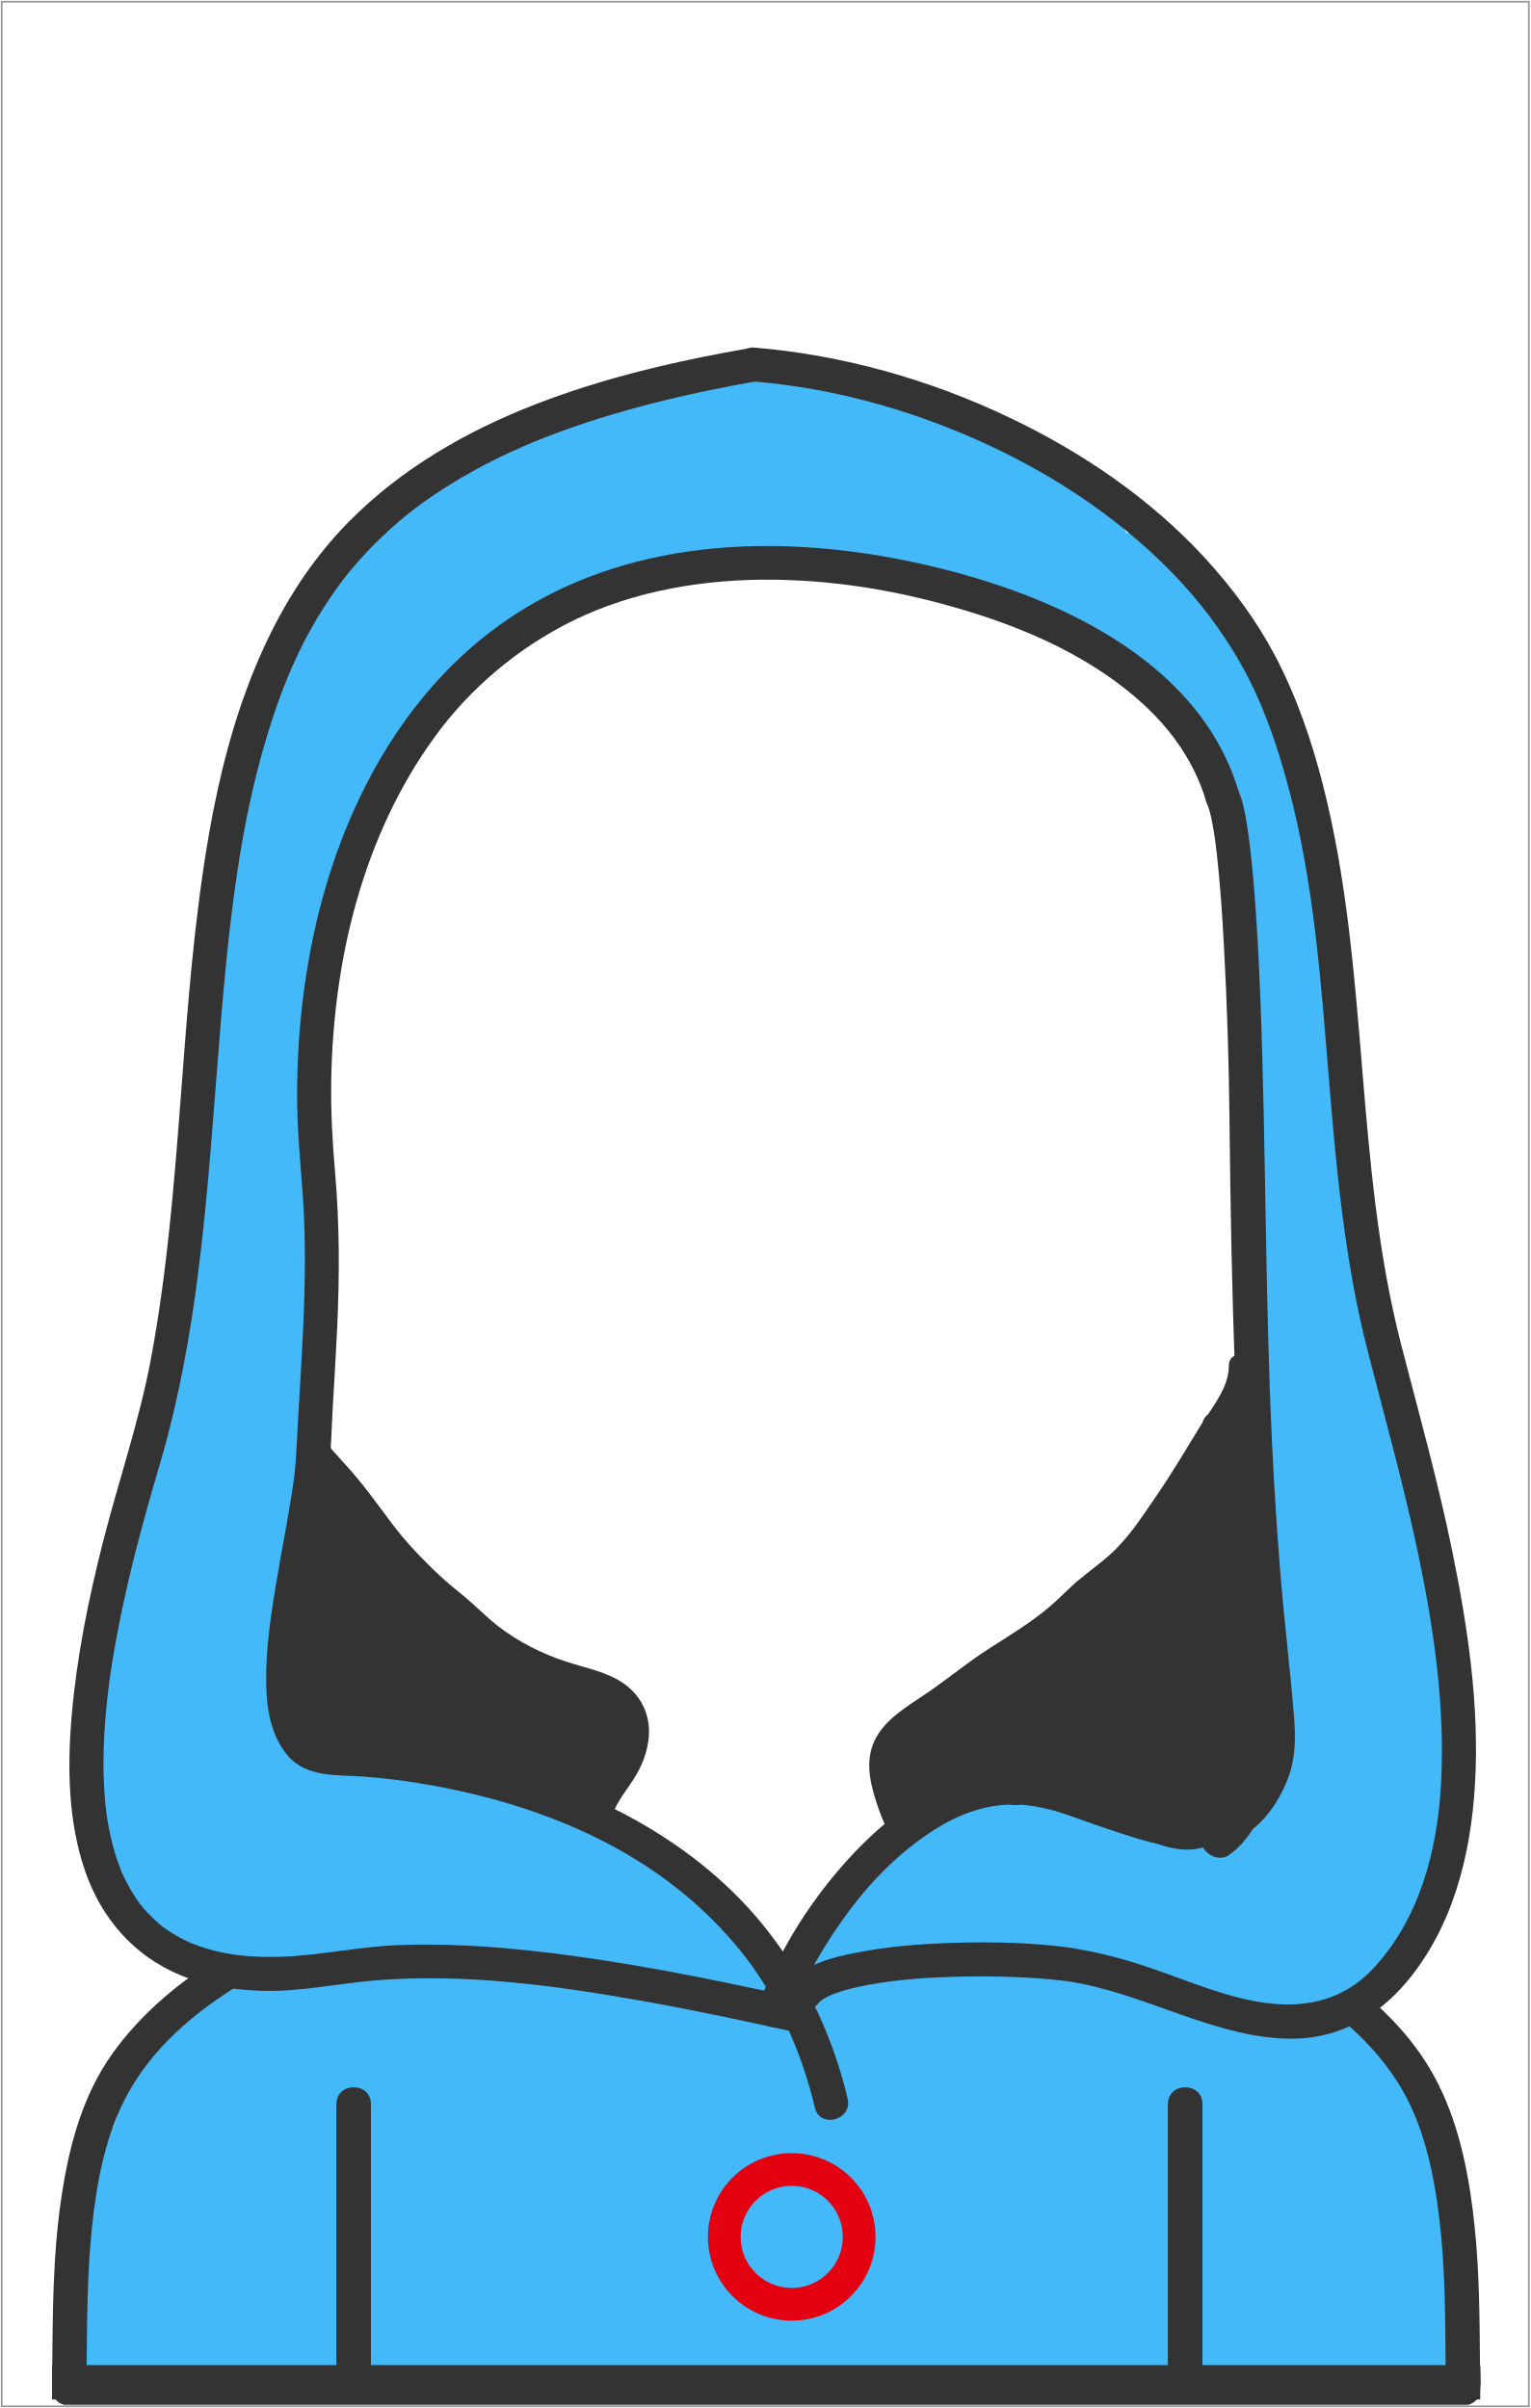
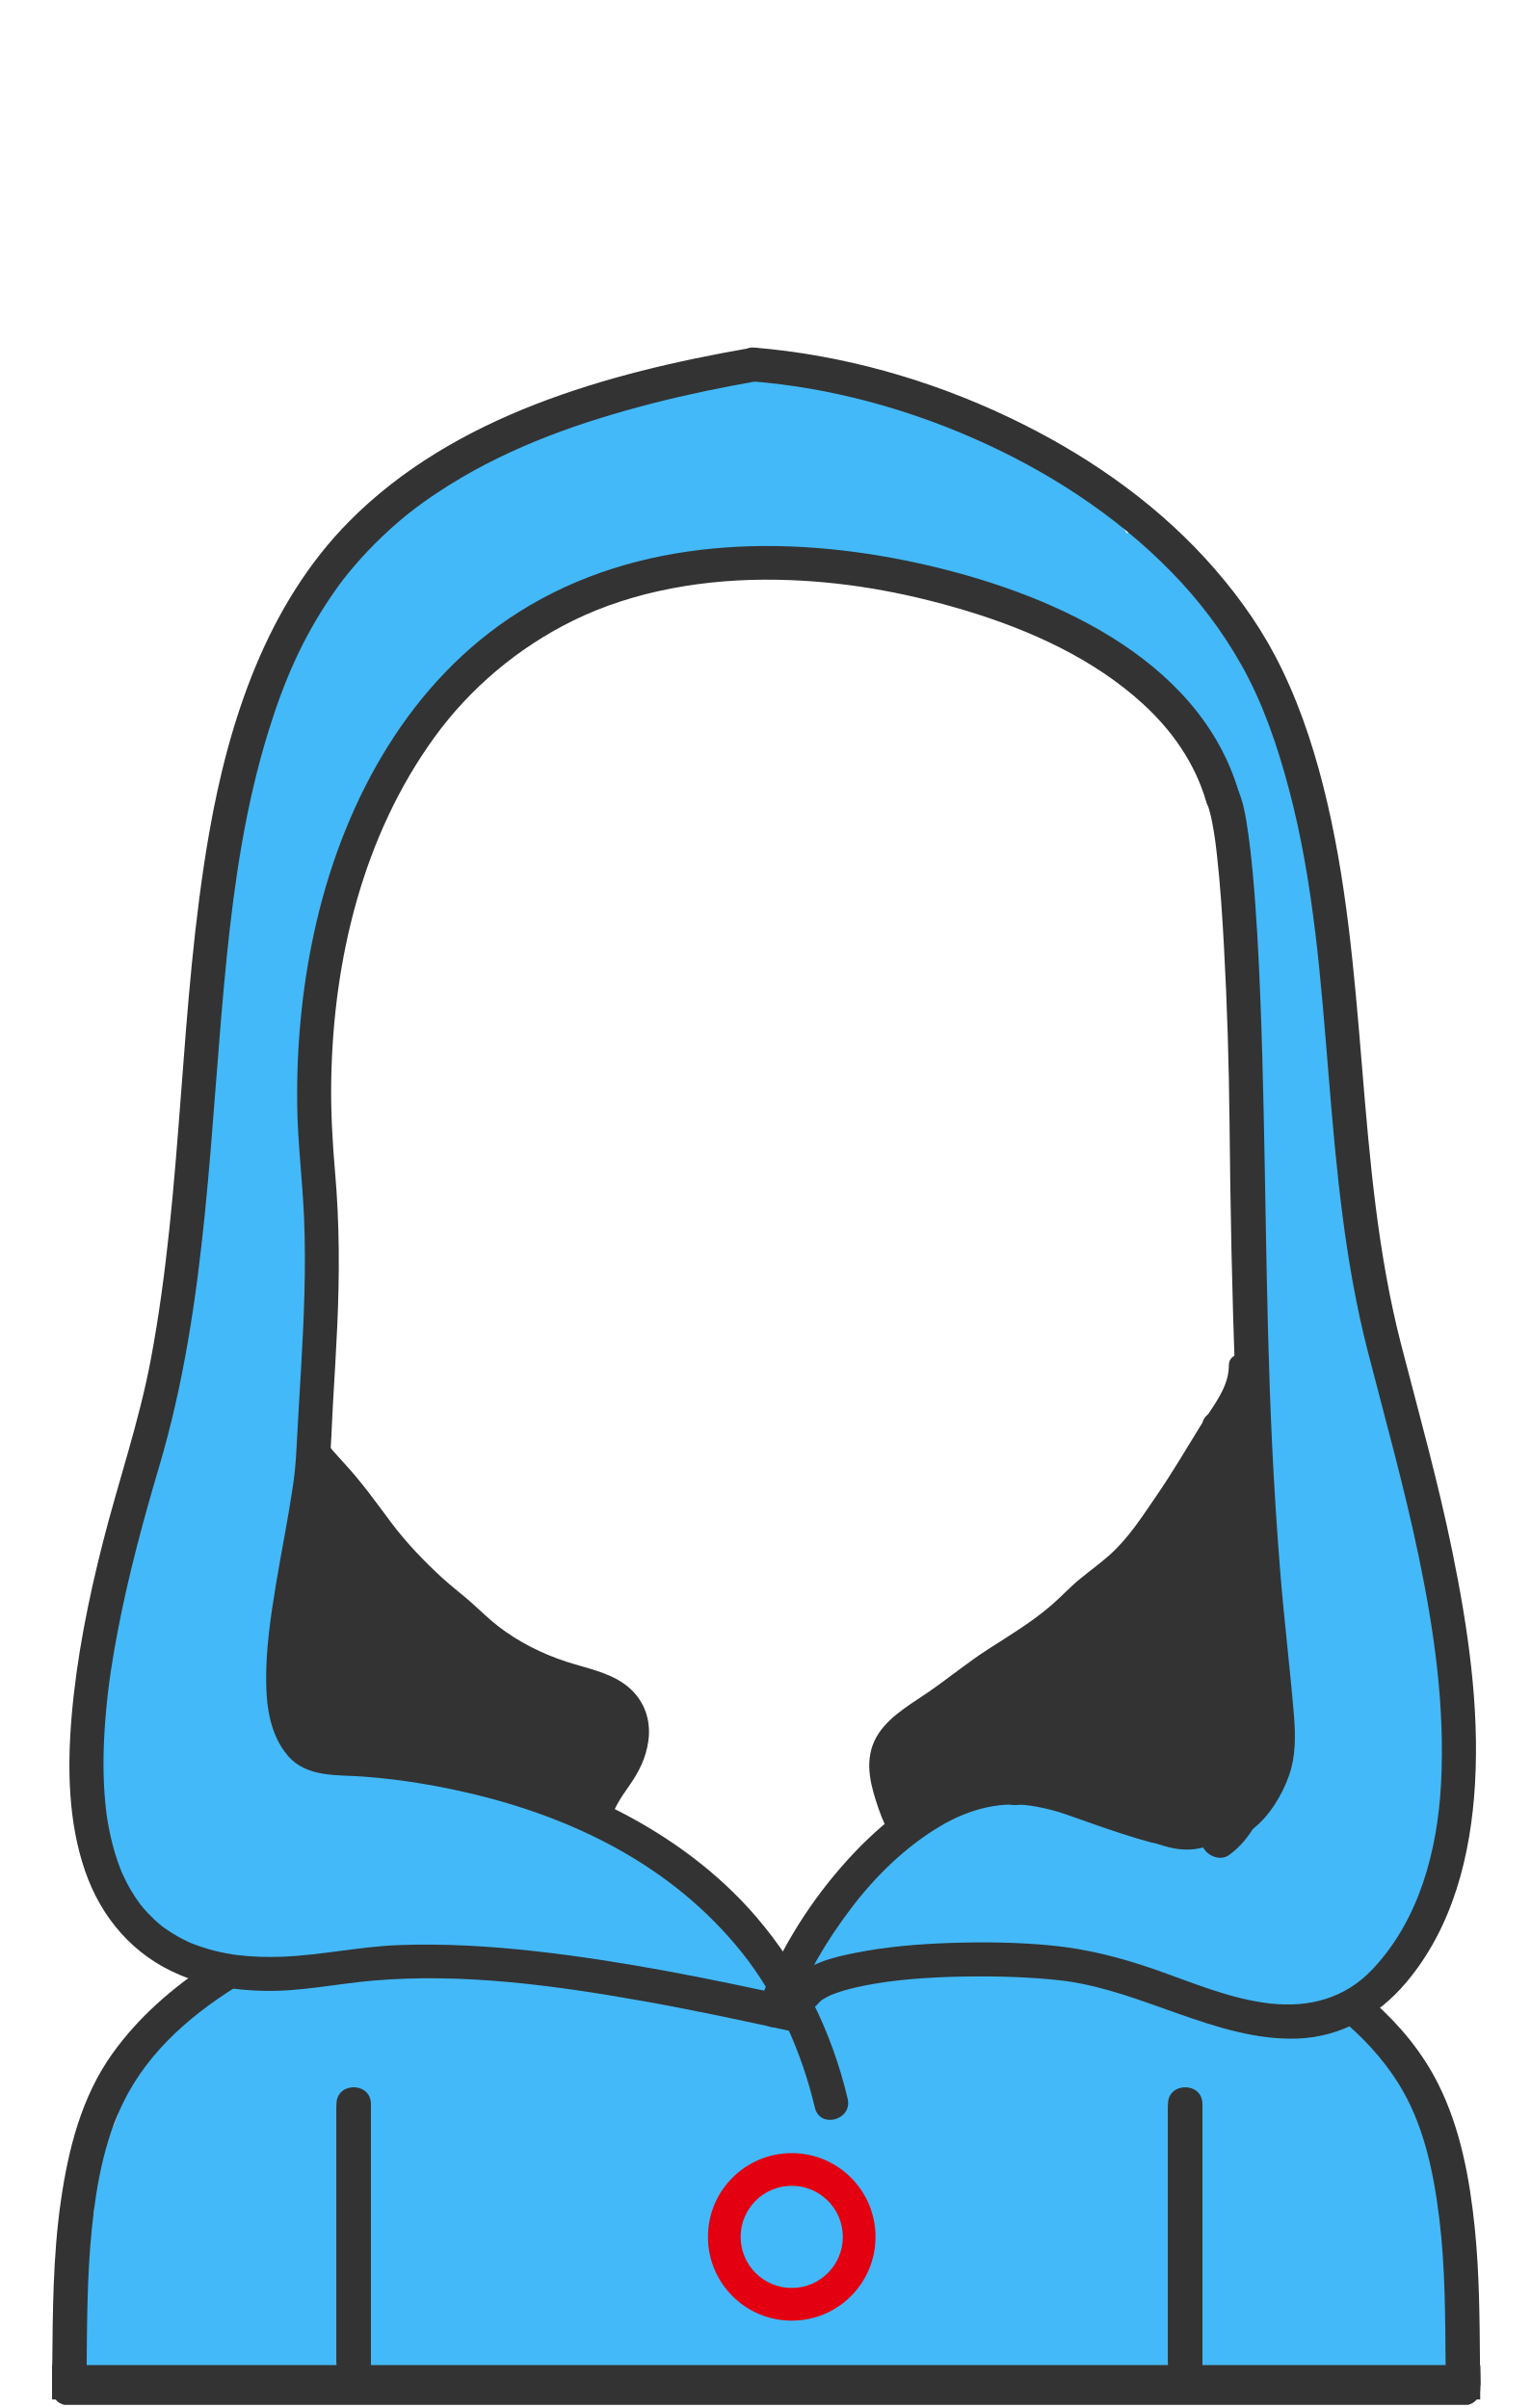
<svg xmlns="http://www.w3.org/2000/svg" width="901px" height="1418px" viewBox="0 0 901 1418" version="1.1">
  <defs />
  <g id="Page-1" stroke="none" stroke-width="1" fill="none" fill-rule="evenodd">
    <g id="cloak" transform="translate(1, 1)">
      <g id="cloak-FFCC3B" transform="translate(29, 203)" fill-rule="nonzero">
        <g id="Group" transform="translate(538, 1080)" fill="#FFF7D7">
          <path d="M53.72,44.104 C51.788,40.944 49.921,37.744 48.019,34.566 C43.267,26.63 38.559,18.663 33.732,10.774 C31.773,7.574 30.157,4.146 27.739,1.233 C26.898,-0.327 26.898,1.419 26.814,1.56 C21.838,9.759 16.892,17.977 11.978,26.214 C8.308,32.372 4.693,38.558 1.051,44.732 C0.527,45.744 1.522,45.736 1.96,45.998 C10.086,50.871 18.234,55.705 26.354,60.586 C27.177,61.082 27.786,61.139 28.631,60.634 C36.812,55.718 45.017,50.841 53.244,46.002 C54.219,45.43 54.26,44.987 53.72,44.104 Z" id="Shape" />
          <path d="M50.602,52.751 C42.992,57.224 35.395,61.73 27.798,66.228 C26.659,66.2 25.86,65.418 24.961,64.888 C17.881,60.705 10.816,56.495 3.734,52.313 C3.134,51.959 2.588,51.3 1.494,51.672 C4.328,55.699 7.064,59.584 9.801,63.468 C15.251,71.2 20.687,78.94 26.185,86.636 C26.488,87.059 26.511,88.476 27.732,87.591 C28.32,87.563 28.56,87.078 28.837,86.687 C36.533,75.798 44.221,64.903 51.903,54.004 C52.253,53.507 52.858,52.956 52.217,52.324 C51.54,51.656 51.071,52.474 50.602,52.751 Z" id="Shape" />
        </g>
        <path d="M821.533,1143.788 C823.013,1137.337 823.585,1130.705 824.064,1123.959 C824.472,1118.217 824.496,1112.492 824.226,1106.787 C825.818,1102.933 826.667,1098.698 826.667,1094.308 C826.667,1079.221 825.898,1063.896 822.688,1049.117 C820.226,1037.785 814.474,1026.329 804.367,1020.017 C802.562,1018.894 800.641,1017.969 798.637,1017.258 C795.905,1012.642 792.915,1008.184 789.953,1003.705 C788.117,1000.712 786.252,997.736 784.299,994.816 C779.218,987.221 773.35,979.281 765.465,974.409 C773.518,969.632 779.973,962.504 785.796,955.319 C788.885,951.506 791.146,947.022 793.451,942.737 C795.125,939.625 796.133,936.387 796.847,933.078 C798.482,931.619 799.957,929.99 801.247,928.219 C806.591,920.923 808.551,911.238 810.145,902.632 C810.546,900.433 810.899,898.226 811.202,896.012 C825.047,878.092 836.065,854.7 828.389,833.858 C830.212,831.189 831.304,828.061 831.23,824.687 C831.012,814.905 829.459,804.989 827.776,795.346 C825.906,784.628 824.639,773.708 823.081,762.947 C820.67,746.294 817.654,729.703 814.164,713.244 C805.765,673.629 795.909,634.15 783.123,595.703 C782.174,592.85 780.136,590.566 777.592,588.904 C775.656,580.774 773.528,572.691 771.209,564.662 C770.555,559.374 769.909,554.086 769.272,548.796 C766.872,528.78 764.186,508.791 761.464,488.807 C762.846,481.78 762.033,473.796 762.127,467.086 C762.249,458.162 762.329,449.286 762.189,440.358 C762.019,429.453 760.264,419.083 756.792,408.782 C756.16,406.91 755.183,405.247 753.976,403.796 L753.975,403.772 C753.836,400.458 753.623,397.148 753.404,393.839 C752.776,384.356 751.714,374.911 751.12,365.424 C750.524,355.903 749.947,346.386 749.491,336.856 C748.839,323.181 748.607,309.385 747.138,295.762 C746.068,285.831 744.707,276.046 742.759,266.24 C741.296,258.878 739.056,251.895 736.677,244.88 C738.013,242.624 738.846,240.106 739.119,237.499 C739.397,234.761 739.062,231.996 738.137,229.404 C737.791,228.106 737.312,226.847 736.705,225.649 C735.103,221.904 732.467,218.51 730.137,215.227 C726.458,210.042 721.973,205.404 717.551,200.858 C712.974,196.156 708.35,191.501 703.678,186.894 L703.312,186.024 C691.833,159.351 678.044,133.432 660.678,110.08 C655.028,102.481 643.472,101.607 636.275,107.359 C635.248,108.19 634.319,109.135 633.506,110.176 C629.941,104.114 623.519,99.025 617.945,94.888 C608.265,87.703 598.365,80.814 588.431,73.986 C575.752,65.271 562.959,56.664 549.934,48.468 C543.969,44.714 537.828,41.294 531.801,37.64 C528.335,35.538 524.074,33.255 520.305,32.266 C513.403,30.453 507.148,32.218 502.645,35.919 C501.923,35.339 501.164,34.806 500.373,34.324 C491.394,28.85 481.461,25.713 471.125,23.931 C469.601,19.157 466.456,14.888 461.889,13.056 C436.911,3.036 412.605,12.536 389.228,22.347 C378.043,21.185 366.67,22.647 355.525,25.489 C347.647,27.497 339.922,30.078 332.128,32.377 C328.695,33.385 325.236,34.303 321.755,35.13 C322.71,34.843 317.826,35.764 317.187,35.851 C315.034,36.144 312.865,36.288 310.695,36.395 C303.822,36.737 297.97,41.804 295.238,47.966 C293.689,48.584 292.153,49.233 290.63,49.913 C285.972,48.119 280.64,48.152 275.634,51.042 C269.017,54.863 261.728,58.951 254.585,63.518 L254.533,63.535 C244.163,66.909 233.542,70.161 224.627,76.696 C221.904,78.692 219.895,81.489 218.637,84.629 C211.158,86.654 204.132,91.735 197.772,98.127 C195.996,98.635 194.173,99.101 192.736,99.909 C190.888,100.95 189.191,102.246 187.565,103.597 C185.25,105.52 183.169,107.718 181.162,109.953 C176.829,114.778 173.27,120.262 169.904,125.786 C163.053,137.033 157.397,148.977 151.771,160.867 C149.904,164.812 148.042,168.761 146.033,172.636 C145.972,172.753 145.907,172.867 145.846,172.984 C145.765,173.122 145.686,173.254 145.616,173.368 C144.291,175.52 142.995,177.691 141.729,179.878 C135.839,190.01 129.253,200.74 127.036,212.233 C115.401,235.633 107.34,260.801 109.092,287.125 C109.262,289.678 110.018,292.104 111.212,294.284 C108.776,302.066 106.444,309.868 104.276,317.69 C96.169,346.937 90.467,377.023 92.634,407.518 C92.919,411.536 94.289,415.286 96.544,418.342 C87.415,454.214 77.218,491.446 87.808,527.433 C83.153,543.003 78.139,558.469 73.831,574.142 C69.412,590.218 66.533,606.967 68.618,623.081 C66.141,633.969 63.756,644.878 61.462,655.806 C59.48,658.8 57.827,661.795 56.741,665.095 C50.999,672.955 48.07,682.533 45.336,691.979 C41.712,704.496 37.906,716.918 34.703,729.561 C33.628,733.808 32.612,738.07 31.657,742.345 C30.601,744 29.724,745.83 28.989,747.792 C24.111,760.804 23.451,775.125 24.39,789.4 C23.78,797.43 23.515,805.496 23.688,813.6 C24.26,840.4 24.723,870.885 32.772,898.018 C32.974,899.632 33.49,901.183 34.235,902.641 C38.945,916.714 45.871,929.753 56.166,940.712 C61.935,946.852 71.495,948.284 78.872,944.304 C78.885,944.297 78.896,944.288 78.909,944.283 C81.421,946.233 84.323,947.62 87.418,948.35 C98.353,950.945 109.671,951.519 120.927,951.65 C125.808,952.39 130.687,953.14 135.573,953.836 C132.885,955.31 130.283,956.982 127.764,958.779 C125.685,954.537 120.272,951.646 115.795,953.283 C107.498,956.319 101.364,961.765 96.256,968.28 C92.785,967.676 89.017,968.967 86.448,973.129 C85.773,974.223 85.094,975.316 84.413,976.406 C81.658,976.97 79.149,978.748 77.333,981.231 C72.831,987.391 68.627,993.743 64.589,1000.196 C62.496,1001.033 60.608,1002.572 59.104,1004.525 C56.578,1007.8 53.476,1010.695 50.56,1013.615 C49.6,1014.568 48.848,1015.709 48.352,1016.967 C47.378,1018.32 46.836,1019.985 46.681,1021.684 C44.752,1022.961 43.288,1024.846 42.892,1027.2 C41.848,1033.416 40.003,1039.378 37.904,1045.263 C35.112,1051.564 32.654,1058.007 30.739,1064.673 C30.519,1065.441 30.385,1066.177 30.323,1066.886 C27.448,1068.373 25.315,1071.228 25.313,1075.467 C25.309,1083.383 25.27,1091.318 25.145,1099.256 C19.666,1098.319 13.438,1101.526 13.16,1108.888 C12.933,1114.879 13.137,1120.827 13.657,1126.738 C14.059,1146.105 14.416,1165.519 18.586,1184.5 C19.853,1190.27 26.148,1192.681 31.285,1191.458 C36.164,1197.965 43.757,1202.395 52.341,1202.745 C63.456,1203.198 74.619,1201.652 85.533,1199.66 C89.836,1198.873 94.129,1198.053 98.449,1197.36 C99.327,1197.22 102.246,1196.902 103.475,1196.744 C105.041,1196.693 106.608,1196.685 108.175,1196.679 C122.922,1196.617 137.605,1195.162 152.324,1194.678 C157.967,1194.715 163.634,1194.694 169.343,1194.682 C173.34,1194.675 177.295,1193.864 180.972,1192.297 C189.389,1194.6 198.227,1195.478 207.055,1195.906 C221.194,1196.594 235.232,1196.619 249.381,1195.967 C268.949,1195.067 288.456,1193.161 307.993,1191.777 C311.703,1194.406 316.054,1196.055 320.814,1196.196 C331.36,1196.51 341.709,1195.054 352.008,1193.175 C353.52,1193.068 355.032,1192.976 356.547,1192.891 C357.719,1192.853 358.89,1192.812 360.064,1192.777 C381.046,1195.041 402.296,1195.884 423.129,1193.158 C423.496,1193.109 423.848,1193.036 424.208,1192.976 C436.309,1193.258 449.234,1192.739 460.894,1189.144 C504.087,1189.426 547.299,1190.728 590.349,1194.323 C600.788,1195.279 611.216,1196.363 621.627,1197.609 C628.147,1198.39 633.951,1198.301 639.69,1195.755 C642.815,1199.351 647.856,1200.755 654.836,1199.942 C660.078,1199.688 664.965,1197.634 670.08,1197.27 C676.705,1196.798 682.781,1194.179 687.387,1190.041 C694.177,1189.896 701.95,1191.229 708.569,1192.207 C719.657,1193.845 730.489,1195.459 741.703,1196.246 C752.861,1197.03 764.195,1195.486 775.341,1194.46 C774.105,1194.601 779.752,1194.236 780.971,1194.193 C781.407,1194.177 781.844,1194.176 782.28,1194.166 C792.679,1197.865 803.526,1197.598 814.332,1194.812 C826.609,1191.648 834.98,1178.974 834.523,1166.61 C834.178,1157.325 829.12,1148.76 821.533,1143.788 Z M628.843,870.575 C607.492,865.279 589.487,851.324 566.908,850.153 C549.661,849.257 535.137,853.6 519.968,861.618 C509.105,867.359 498.804,874.937 490.07,883.573 C481.882,891.67 473.759,901.996 470.786,913.372 C466.255,915.613 461.897,918.253 457.975,921.183 C452.296,925.426 444.856,930.681 441.78,937.401 C440.282,940.678 439.98,944.17 440.627,947.441 C439.016,948.011 437.416,948.608 435.825,949.231 C433.355,950.201 431.532,951.723 430.332,953.505 C426.798,953.817 423.265,954.139 419.733,954.479 C419.136,953.868 418.534,953.265 417.94,952.653 C417.861,947.357 415.758,942.094 411.656,938.255 C401.757,928.987 391.564,920.033 380.474,912.205 C377.272,909.945 373.992,907.729 370.63,905.631 C362.013,898.29 352.903,891.554 342.979,885.839 C341.45,884.968 339.807,884.315 338.097,883.9 C322.435,871.365 304.209,861.705 286.144,853.305 C265.478,843.697 243.766,835.844 221.752,829.957 C216.763,828.623 211.476,829.858 207.16,832.618 C195.18,829.73 181.576,828.902 169.974,829.973 C168.329,830.123 166.748,830.546 165.257,831.183 C162.105,830.463 158.959,829.724 155.808,829.021 C155.149,823.758 152.808,818.956 148.802,815.8 C148.721,815.631 148.639,815.465 148.559,815.297 C145.691,802.299 141.802,789.617 137.606,777.021 C135.607,768.743 133.754,760.431 132.048,752.088 C132.726,751.097 133.326,750.055 133.843,748.972 C137.404,741.507 139.531,735.362 142.684,728.266 C144.632,723.882 146.124,719.325 147.407,714.707 C150.763,702.626 152.739,690.05 153.802,677.564 C155.344,659.466 155.163,641.159 152.436,623.225 C153.558,614.624 154.124,605.936 154.472,597.35 C155.144,580.723 155.514,564.033 155.662,547.38 C157.604,528.771 158.314,510.068 156.995,491.327 C156.792,488.377 155.92,485.512 154.446,482.949 C153.439,460.579 151.933,438.229 150.258,415.897 C150.214,415.354 150.133,414.815 150.017,414.283 C151.875,401.745 153.47,389.175 155.184,376.617 C155.72,372.721 156.348,368.838 157.067,364.971 C159.431,354.927 161.678,344.791 164.265,334.786 C165.52,330.312 166.788,325.83 168.024,321.338 C171.465,309.965 175.442,298.763 178.471,287.265 C187.944,281.959 193.82,272.914 198.54,263.429 C202.956,254.556 207.689,245.887 212.372,237.145 C221.464,220.168 230.417,203.106 240.659,186.791 C242.784,186.751 244.884,186.309 246.834,185.379 C260.396,178.905 270.883,169.599 281.792,159.654 C284.051,158.253 286.311,156.852 288.552,155.427 C292.226,153.091 295.9,150.636 299.474,148.028 C305.07,146.108 310.844,144.706 316.405,142.675 C320.195,141.291 323.311,138.798 325.522,135.694 C340.723,131.156 356.351,128.104 371.852,124.719 C374.644,124.11 377.241,123.219 379.55,121.935 C383.734,121.529 387.93,121.248 392.129,121.083 C407.884,120.464 423.789,120.521 439.557,120.662 C447.158,120.73 454.751,121.05 462.326,121.683 C462.869,121.728 463.279,121.761 463.593,121.785 L464.546,121.902 C466.408,122.127 468.264,122.408 470.118,122.692 C474.259,123.325 478.341,124.266 482.467,124.972 C508.756,129.469 535.141,133.999 560.238,143.316 C572.213,147.761 584.669,153.346 594.819,161.212 C608.41,171.745 622.437,181.76 636.571,191.551 C642.666,195.773 648.864,199.964 654.417,204.889 C656.699,206.912 659.347,208.476 661.855,210.189 C665.467,212.656 671.209,215.792 675.022,219.218 C675.537,220.836 676.3,223.253 676.235,222.959 C679.343,233.773 681.474,244.873 684.935,255.566 C686.342,259.916 688.89,263.651 692.335,266.166 C693.043,294.645 694.711,323.008 698.047,351.405 C699.956,367.674 701.768,383.985 704.156,400.193 C705.135,406.84 706.395,413.421 707.234,420.092 C708.043,426.531 709.216,434.2 707.458,440.583 C706.042,445.698 706.824,451.173 709.616,455.687 C705.598,477.657 708.615,499.861 711.002,522.001 C711.208,523.91 711.786,525.71 712.696,527.248 C712.278,533.861 711.845,540.471 711.434,547.073 C710.589,560.615 710.354,574.091 710.309,587.652 C710.261,602.078 709.496,614.258 707.117,627.575 C705.998,633.839 707.817,640.036 711.664,644.389 C716.269,679.218 719.153,714.464 722.037,749.419 C723.521,767.4 725.428,785.35 727.223,803.298 C727.938,810.467 728.675,817.653 729.494,824.833 C729.268,825.059 729.034,825.272 728.816,825.508 C727.216,827.233 725.857,829.168 724.779,831.259 C714.488,845.139 701.747,857.575 696.145,874.169 C691.144,874.074 686.134,874.192 681.14,874.297 C663.69,874.659 645.901,874.806 628.843,870.575 Z M736.598,983.356 C732.208,982.238 727.749,981.384 723.102,981.277 C717.971,981.161 714.694,984.466 713.645,988.576 C711.951,988.748 710.295,988.994 708.7,989.318 C702.056,988.023 695.251,987.57 688.257,988.13 C687.449,986.431 686.254,984.87 684.664,983.671 C684.342,983.43 684.016,983.195 683.685,982.966 C683.451,981.121 682.918,979.199 682.021,977.192 C681.209,975.379 680.1,973.747 678.796,972.252 C682.926,972.825 687.054,973.416 691.176,974.066 C700.321,975.511 709.242,976.214 718.191,975.923 C723.767,979.821 730.618,982.097 737.488,982.642 C737.176,982.864 736.881,983.105 736.598,983.356 Z" id="Shape" fill="#43B9F9" />
        <g id="Group" transform="translate(0, 952)" fill="#333333">
          <path d="M841.378,247.671 C841.44,252.978 838.148,256.127 834.189,257.119 L7.838,257.119 C3.878,256.127 0.587,252.977 0.648,247.671 C0.689,244.076 0.729,240.469 0.759,236.865 L841.268,236.865 C841.298,240.469 841.337,244.066 841.378,247.671 Z" id="Shape" />
          <path d="M841.378,247.671 C841.44,252.978 838.148,256.127 834.189,257.119 L7.838,257.119 C3.878,256.127 0.587,252.977 0.648,247.671 C0.689,244.076 0.729,240.469 0.759,236.865 L841.268,236.865 C841.298,240.469 841.337,244.066 841.378,247.671 Z" id="Shape" />
          <path d="M841.268,236.865 C841.015,209.814 840.933,182.743 838.159,155.803 C835.181,126.9 829.763,97.275 816.628,71.116 C807.235,52.403 793.973,36.521 778.567,22.778 C772.144,26.402 765.267,29.744 758.292,31.991 C771.634,42.959 783.51,55.524 792.889,70.315 C807.989,94.115 813.914,122.766 817.297,150.395 C820.8,179.055 820.779,208.01 821.013,236.864 C821.044,240.468 821.083,244.075 821.124,247.67 C821.194,252.977 824.568,256.126 828.559,257.118 C830.401,257.585 832.366,257.575 834.19,257.118 C838.149,256.126 841.441,252.976 841.379,247.67 C841.337,244.066 841.298,240.469 841.268,236.865 Z M0.646,237.01 L20.612,237.01 L20.612,256.976 L0.646,256.976 L0.646,237.01 Z" id="Shape" />
          <path d="M821.413,237.01 L841.38,237.01 L841.38,256.976 L821.413,256.976 L821.413,237.01 Z M657.586,82.929 L657.586,233.472 C657.586,246.534 677.842,246.534 677.842,233.472 L677.842,231.467 C677.842,218.404 657.586,218.404 657.586,231.467 L657.586,233.472 C657.586,246.534 677.842,246.534 677.842,233.472 L677.842,82.929 C677.842,69.866 657.586,69.866 657.586,82.929 Z M168.087,82.929 L168.087,233.472 C168.087,246.534 188.342,246.534 188.342,233.472 L188.342,231.467 C188.342,218.404 168.087,218.404 168.087,231.467 L168.087,233.472 C168.087,246.534 188.342,246.534 188.342,233.472 L188.342,82.929 C188.342,69.866 168.087,69.866 168.087,82.929 Z" id="Shape" />
          <path d="M841.378,250.709 C841.44,256.017 838.148,259.165 834.189,260.158 L7.838,260.158 C3.878,259.165 0.587,256.016 0.648,250.709 C0.689,247.113 0.729,243.508 0.759,239.903 L841.268,239.903 C841.298,243.508 841.337,247.104 841.378,250.709 Z M745.256,25.114 C746.198,25.779 747.137,26.447 748.068,27.126 C749.556,26.209 751.036,25.275 752.516,24.344 C750.085,24.771 747.658,25.043 745.256,25.114 Z" id="Shape" />
          <path d="M657.586,85.967 L657.586,236.51 C657.586,249.573 677.842,249.573 677.842,236.51 L677.842,234.505 C677.842,221.442 657.586,221.442 657.586,234.505 L657.586,236.51 C657.586,249.573 677.842,249.573 677.842,236.51 L677.842,85.967 C677.842,72.904 657.586,72.904 657.586,85.967 Z M168.087,85.967 L168.087,236.51 C168.087,249.573 188.342,249.573 188.342,236.51 L188.342,234.505 C188.342,221.442 168.087,221.442 168.087,234.505 L168.087,236.51 C168.087,249.573 188.342,249.573 188.342,236.51 L188.342,85.967 C188.342,72.904 168.087,72.904 168.087,85.967 Z M93.063,0.35 C71.375,14.7 51.664,31.7 36.286,53.141 C17.924,78.744 10.177,109.723 5.771,140.491 C1.194,172.433 1.062,204.671 0.758,236.866 C0.728,240.47 0.687,244.077 0.647,247.672 C0.586,252.979 3.877,256.128 7.837,257.12 C9.66,257.577 11.625,257.587 13.468,257.12 C17.458,256.128 20.831,252.978 20.902,247.672 C20.942,244.068 20.983,240.47 21.013,236.866 C21.256,209.815 21.347,182.744 24.123,155.804 C26.908,128.733 32.235,100.375 45.553,76.352 C62.411,45.909 90.324,24.434 120.259,7.194 C111.111,5.427 101.953,3.251 93.063,0.35 Z" id="Shape" />
        </g>
        <path d="M699.322,262.599 C675.731,182.096 585.266,144.023 510.431,127.62 C431.835,110.392 345.164,112.307 275.353,156.466 C211.597,196.795 173.591,265.914 156.569,337.846 C148.14,373.466 144.481,410.33 144.962,446.906 C145.252,468.997 148.045,490.899 148.989,512.955 C150.262,542.717 148.917,572.501 147.211,602.216 C146.311,617.903 145.327,633.584 144.523,649.275 C144.306,653.5 144.043,657.702 143.6,661.91 C143.398,663.787 143.175,665.663 142.931,667.535 C142.524,670.724 143.213,665.539 142.759,668.782 C142.569,670.123 142.373,671.464 142.17,672.803 C139.342,691.641 135.535,710.32 132.432,729.113 C129.32,747.967 126.484,767.132 126.679,786.287 C126.835,801.6 129.202,817.773 139.386,829.814 C150.538,843.001 168.864,841.009 184.36,842.211 C190.938,842.726 197.503,843.396 204.05,844.221 C204.835,844.32 209.051,844.88 205.707,844.428 C219.354,846.276 232.903,848.781 246.309,851.934 C308.25,866.47 365.971,895.016 406.514,945.506 C427.26,971.343 441.861,1004.005 449.725,1037.175 C452.7,1049.722 471.984,1044.4 469.01,1031.859 C459.638,992.328 441.634,955.574 415.135,924.715 C392.738,898.635 364.349,877.827 333.804,862.276 C287.305,838.601 235.329,826.107 183.461,822.141 C178.112,821.737 172.756,821.442 167.395,821.258 L165.577,821.195 C164.662,821.158 163.748,821.091 162.837,820.997 C165.378,821.252 160.597,820.401 159.655,820.105 C159.124,819.938 156.934,818.981 159.447,820.093 C158.826,819.819 158.231,819.491 157.636,819.163 C157.05,818.841 156.494,818.468 155.939,818.097 C154.013,816.806 157.634,819.53 155.873,818.03 C154.857,817.165 153.955,816.175 153.095,815.158 C154.879,817.267 152.057,813.441 151.586,812.601 C151.241,811.969 150.915,811.327 150.61,810.675 C149.52,808.412 151.394,812.714 150.46,810.329 C149.892,808.879 149.439,807.386 149.016,805.889 C148.567,804.301 148.223,802.685 147.904,801.068 C147.737,800.223 147.602,799.373 147.466,798.523 C147.296,797.357 147.293,797.368 147.46,798.553 C147.387,797.955 147.319,797.356 147.258,796.756 C146.365,788.46 146.581,780.052 147.104,771.739 C148.309,752.573 151.519,734.963 154.968,715.667 C158.215,697.51 161.769,679.358 163.699,661 C165.043,648.213 165.266,635.274 166.022,622.442 C166.912,607.348 167.839,592.256 168.526,577.151 C169.899,547.005 169.92,516.838 167.291,486.756 C165.699,468.533 164.683,450.381 164.994,432.078 C166.199,361.152 183.578,288.135 226.057,229.744 C246.717,201.346 274.839,177.493 307.208,161.542 C343.641,143.589 386.203,136.682 427.305,137.394 C465.289,138.051 501.766,144.497 538.533,155.562 C576.244,166.911 614.049,184.062 642.979,210.616 C660.342,226.554 673.522,245.676 680.04,267.914 C683.656,280.266 702.958,275.005 699.322,262.599 Z" id="Shape" fill="#333333" />
        <path d="M435.591,982.489 C444.113,959.817 456.663,938.629 471.3,919.387 C485.583,900.613 503.145,883.482 523.481,871.394 C541.312,860.796 560.436,856.182 580.092,859.864 C602.269,864.017 623.001,874.059 644.727,879.935 C666.228,885.75 689.156,887.373 707.589,872.97 C717.428,865.282 724.695,853.176 728.825,841.564 C732.762,830.496 732.714,818.234 731.765,806.681 C729.434,778.281 725.942,749.972 723.658,721.557 C721.642,696.494 720.059,671.399 718.855,646.284 C714.683,559.259 715.363,472.107 711.995,385.066 C711.034,360.237 709.786,335.395 707.524,310.647 C706.576,300.265 705.416,289.881 703.72,279.592 C702.625,272.952 701.275,266.302 698.314,260.21 C695.932,255.31 689.061,254.028 684.632,256.623 C679.666,259.532 678.661,265.403 681.044,270.305 C681.965,272.2 680.062,267.615 681.084,270.433 C681.409,271.329 681.681,272.244 681.943,273.159 C682.658,275.645 683.19,278.183 683.684,280.72 C684.252,283.632 684.715,286.564 685.15,289.498 C685.269,290.31 685.382,291.122 685.495,291.934 C685.145,289.417 685.54,292.297 685.587,292.662 C685.853,294.754 686.103,296.847 686.337,298.943 C688.37,316.917 689.525,334.994 690.514,353.051 C692.405,387.566 693.461,422.152 693.807,456.717 C694.817,557.796 697.505,659.071 707.001,759.745 C708.385,774.415 710.003,789.058 711.49,803.716 C712.613,814.786 713.005,825.671 709.539,836.248 C706.431,845.732 698.68,855.784 690.752,860.491 C683.519,864.786 674.689,864.865 665.372,863.869 C643.941,861.576 622.17,851.159 601.267,844.675 C580.043,838.091 558.799,836.141 537.394,843.133 C508.824,852.467 484.655,873.098 465.216,895.437 C444.278,919.5 427.528,947.315 416.305,977.173 C414.385,982.28 418.395,988.127 423.289,989.474 C428.908,991.02 433.675,987.587 435.591,982.489 Z" id="Shape" fill="#333333" />
        <path d="M411.139,1.027 C327.3,15.66 237.23,40.735 175.568,103.013 C127.117,151.948 104.708,220.242 93.118,286.648 C75.223,389.185 78.005,494.26 58.77,596.603 C51.875,633.285 39.626,668.572 30.455,704.699 C21.96,738.156 15.115,772.184 12.177,806.616 C9.596,836.857 10.103,868.824 20.098,897.797 C29.68,925.571 48.656,947.613 75.949,959.019 C91.331,965.448 108.147,967.896 124.728,968.341 C146.67,968.93 167.934,964.184 189.674,962.319 C243.003,957.744 297.224,965.231 349.649,974.569 C378.388,979.688 406.937,985.798 435.443,992.067 C448.012,994.832 453.354,975.551 440.759,972.782 C389.259,961.455 337.549,950.868 285.096,945.01 C258.438,942.033 231.557,940.413 204.734,941.407 C181.687,942.261 159.186,947.367 136.184,948.261 C127.073,948.615 117.934,948.294 108.881,947.198 C110.91,947.444 107.679,947.018 107.578,947.003 C104.722,946.566 101.882,946.029 99.063,945.393 C95.222,944.541 91.437,943.453 87.71,942.195 C86.07,941.634 84.446,941.031 82.838,940.384 C80.196,939.335 84.683,941.203 82.105,940.071 C81.341,939.732 80.583,939.382 79.829,939.021 C76.646,937.518 73.576,935.786 70.6,933.908 C69.268,933.058 67.961,932.171 66.68,931.247 C66.356,931.016 64.247,929.418 66.207,930.935 C65.596,930.457 64.992,929.971 64.395,929.476 C61.824,927.365 59.416,925.06 57.125,922.65 C55.556,920.985 54.057,919.255 52.633,917.465 C51.009,915.446 53.889,919.146 52.337,917.069 C50.346,914.405 48.545,911.602 46.861,908.736 C45.282,906.048 43.869,903.265 42.549,900.443 C42.215,899.728 41.897,899.005 41.579,898.284 C40.498,895.833 42.372,900.235 41.358,897.743 C40.658,896.005 39.999,894.25 39.383,892.48 C37.077,885.937 35.387,879.187 34.068,872.381 C33.744,870.686 33.446,868.985 33.174,867.281 C33.034,866.42 32.907,865.557 32.78,864.694 C32.352,861.797 33.04,866.789 32.665,863.868 C32.17,860.015 31.816,856.146 31.537,852.272 C30.395,836.417 30.958,820.46 32.348,804.64 C33.84,787.662 36.06,773.497 39.402,756.034 C45.646,723.399 54.321,691.268 63.753,659.427 C92.566,562.157 93.328,459.784 103.484,359.538 C108.017,314.802 114.562,270.312 127.843,227.25 C136.95,197.722 147.791,172.093 165.743,145.994 C170.668,138.834 173.358,135.404 178.824,128.997 C183.975,122.958 189.477,117.224 195.221,111.749 C207.95,99.616 219.749,90.82 234.764,81.443 C271.432,58.546 312.54,44.209 354.254,33.488 C374.787,28.211 395.575,23.955 416.455,20.311 C421.831,19.373 424.779,12.879 423.439,8.01 C421.892,2.384 416.503,0.09 411.139,1.027 Z" id="Shape" fill="#333333" />
        <path d="M413.797,20.669 C458.202,24.303 502.529,36.274 543.421,54.253 C586.456,73.174 626.692,99.16 659.625,132.864 C675.57,149.183 689.385,167.362 700.611,187.23 C713.583,210.185 722.101,235.495 728.835,260.898 C743.472,316.116 747.559,373.438 752.214,430.157 C756.664,484.384 761.588,538.721 775.152,591.561 C785.458,631.71 796.651,671.611 805.118,712.21 C814.295,756.213 820.745,801.316 818.325,846.366 C816.205,885.825 805.5,926.395 778.108,955.505 C761.822,972.814 740.743,978.358 717.683,975.792 C694.188,973.179 671.487,963.289 649.344,955.584 C629.51,948.682 609.689,943.637 588.77,941.618 C569.11,939.722 549.252,939.486 529.523,940.142 C510.57,940.773 491.474,942.369 472.863,946.118 C460.886,948.531 445.25,952.148 437.107,962.126 C433.665,966.346 432.964,972.125 437.107,976.269 C440.669,979.831 447.798,980.498 451.25,976.269 C451.928,975.444 452.673,974.676 453.478,973.973 C455.05,972.582 451.546,975.365 453.323,974.096 C453.839,973.728 454.38,973.395 454.918,973.061 C456.093,972.333 457.331,971.711 458.574,971.111 C458.978,970.916 461.294,969.93 458.95,970.905 C459.945,970.499 460.949,970.116 461.962,969.758 C469.548,967.013 477.547,965.398 485.483,964.057 C503.758,960.969 524.933,959.972 544.654,959.845 C554.696,959.783 564.738,960.027 574.765,960.577 C579.098,960.815 583.427,961.136 587.749,961.524 C589.74,961.703 591.728,961.911 593.716,962.13 C594.66,962.234 595.604,962.35 596.547,962.465 C597.752,962.62 597.773,962.62 596.61,962.463 C597.194,962.543 597.778,962.626 598.361,962.711 C620.913,965.963 642.27,974.278 663.648,981.798 C686.131,989.706 709.701,997.331 733.834,996.448 C759.445,995.511 781.337,982.876 797.68,963.565 C825.348,930.871 835.898,888.299 838.326,846.366 C840.978,800.565 834.098,754.344 824.96,709.582 C816.621,668.739 805.394,628.605 794.961,588.271 C767.045,480.348 776.341,366.872 748.97,258.854 C742.275,232.429 733.289,206.134 720.533,181.987 C709.561,161.215 695.381,142.122 679.539,124.822 C647.331,89.65 606.82,62.143 563.904,41.736 C516.824,19.348 465.803,4.925 413.798,0.669 C408.358,0.224 403.798,5.555 403.798,10.669 C403.797,16.457 408.366,20.225 413.797,20.669 Z" id="Shape" fill="#333333" />
        <path d="M337.614,787.68 C327.664,780.521 314.731,778.222 303.3,774.485 C289.182,769.87 275.134,762.805 263.366,753.714 C257.959,749.536 253.055,744.683 247.966,740.132 C242.252,735.022 236.104,730.456 230.454,725.266 C219.532,715.233 209.017,704.299 200.151,692.403 C191.309,680.536 182.866,668.747 172.806,657.853 C170.439,655.302 168.107,652.718 165.813,650.101 C164.038,648.067 162.483,645.477 160.174,644.034 C153.25,639.705 146.629,650.078 152.843,654.709 C153.271,655.278 153.709,655.839 154.172,656.379 C155.272,657.731 156.422,659.042 157.567,660.354 C159.062,662.055 160.58,663.735 162.121,665.394 C160.237,666.689 158.773,668.61 158.124,670.941 C158.063,671.162 158.008,671.385 157.948,671.607 C155.4,672.624 153.199,674.707 152.118,677.949 C148.363,689.204 148.085,700.965 148.751,712.742 C147.741,719.05 146.706,725.391 146.04,731.83 C145.093,740.994 144.642,750.535 145.973,759.652 C142.612,760.939 139.931,764.019 139.747,768.705 C139.284,780.513 138.877,792.541 141.88,804.083 C145.131,816.572 153.46,826.043 163.727,833.409 C169.778,837.753 175.892,833.609 177.798,827.939 C188.361,832.109 199.181,835.592 210.292,838.049 C226.256,841.578 243.658,843.253 259.536,838.424 C259.673,838.384 259.801,838.33 259.934,838.284 C264.194,839.871 268.228,840.94 271.233,841.427 C271.34,841.445 271.443,841.451 271.549,841.467 C276.554,844.624 281.475,847.925 286.861,850.429 C288.26,851.083 289.775,851.45 291.318,851.509 C294.949,854.035 298.31,856.824 301.105,860.074 C302.21,861.785 303.466,863.394 304.857,864.881 C308.789,869.103 314.547,868.273 318.34,865.196 C318.71,868.272 320.354,870.9 323.043,872.801 C329.301,877.224 335.473,868.368 331.32,863.143 L331.33,863.107 C331.708,861.603 332.405,860.243 333.125,858.882 C335.257,854.855 337.935,851.105 340.549,847.382 C346.209,839.322 350.339,831.012 351.697,821.06 C353.511,807.757 348.541,795.542 337.614,787.68 Z M720.351,816.64 C719.611,801.894 717.266,787.253 715.769,772.573 C715.385,768.806 713.623,765.43 710.714,763.528 C709.413,749.863 708.355,736.185 708.302,722.441 C708.285,718.15 706.205,715.196 703.349,713.582 C703.783,712.422 704.039,711.117 704.036,709.642 C704.034,708.479 704.017,707.317 704.009,706.152 C704.57,702.99 705.054,699.899 705.376,696.976 C706.238,689.108 705.989,681.259 705.447,673.416 C708.646,659.79 707.994,644.919 703.655,632.144 C702.695,629.317 701.035,627.342 699.064,626.112 C701.724,621.376 704.051,616.484 705.675,611.303 C706.763,607.835 707.231,604.077 707.208,600.455 C707.155,591.563 693.343,591.196 693.397,600.115 C693.459,610.588 687.123,620.041 681.174,628.841 C679.614,630.009 678.399,631.696 677.794,633.906 C677.359,634.58 676.934,635.25 676.521,635.916 C668.054,649.626 659.925,663.561 650.785,676.837 C642.162,689.366 634.23,701.98 622.715,712.126 C617.348,716.853 611.537,721.063 605.999,725.586 C599.947,730.527 594.684,736.309 588.77,741.408 C577.418,751.194 564.478,758.961 551.905,767.043 C539.504,775.014 528.251,784.377 516.131,792.694 C504.721,800.526 490.549,808.346 484.624,821.504 C478.747,834.551 482.875,848.492 487.268,861.28 C489.413,867.528 492.206,873.536 495.328,879.348 C499.541,887.193 511.647,880.53 507.424,872.668 C506.282,870.545 505.18,868.401 504.12,866.237 C507.101,867.726 510.795,867.847 514.225,866.047 C517.945,864.094 522.155,863.374 526.39,862.93 C530.018,862.702 533.634,862.338 537.277,861.789 C539.865,861.399 541.755,860.112 543.004,858.356 C548.328,857.218 553.617,855.946 558.847,854.461 C560.802,857.173 563.988,858.97 567.507,858.97 C570.231,858.97 572.52,858.027 574.277,856.48 C575.193,856.98 576.251,857.342 577.471,857.521 C577.602,857.541 577.729,857.567 577.86,857.588 C578.543,857.808 579.227,858.021 579.91,858.241 C602.524,865.955 624.796,874.694 647.868,880.988 C648.585,881.183 649.317,881.313 650.057,881.378 C651.853,881.983 653.657,882.568 655.479,883.104 C663.308,885.409 671.239,885.991 678.266,883.826 C680.876,889.042 688.425,891.996 693.419,888.446 C700.576,883.357 705.741,876.589 709.847,869.111 C712.907,868.279 715.515,865.961 716.454,861.806 C719.812,847 721.124,831.803 720.351,816.641 L720.351,816.64 Z" id="Shape" fill="#333333" />
        <path d="M436.083,1063.916 C408.842,1063.916 386.761,1085.998 386.761,1113.238 C386.761,1140.478 408.843,1162.56 436.083,1162.56 C463.323,1162.56 485.405,1140.478 485.405,1113.238 C485.405,1085.998 463.323,1063.916 436.083,1063.916 Z M436.083,1143.318 C419.471,1143.318 406.003,1129.851 406.003,1113.238 C406.003,1096.625 419.471,1083.158 436.083,1083.158 C452.695,1083.158 466.163,1096.625 466.163,1113.238 C466.163,1129.851 452.695,1143.318 436.083,1143.318 Z" id="Shape" fill="#E20011" />
      </g>
-       <rect id="Rectangle-path" stroke="#979797" x="0" y="0" width="899" height="1416" />
+       <rect id="Rectangle-path" x="0" y="0" width="899" height="1416" />
    </g>
  </g>
</svg>
